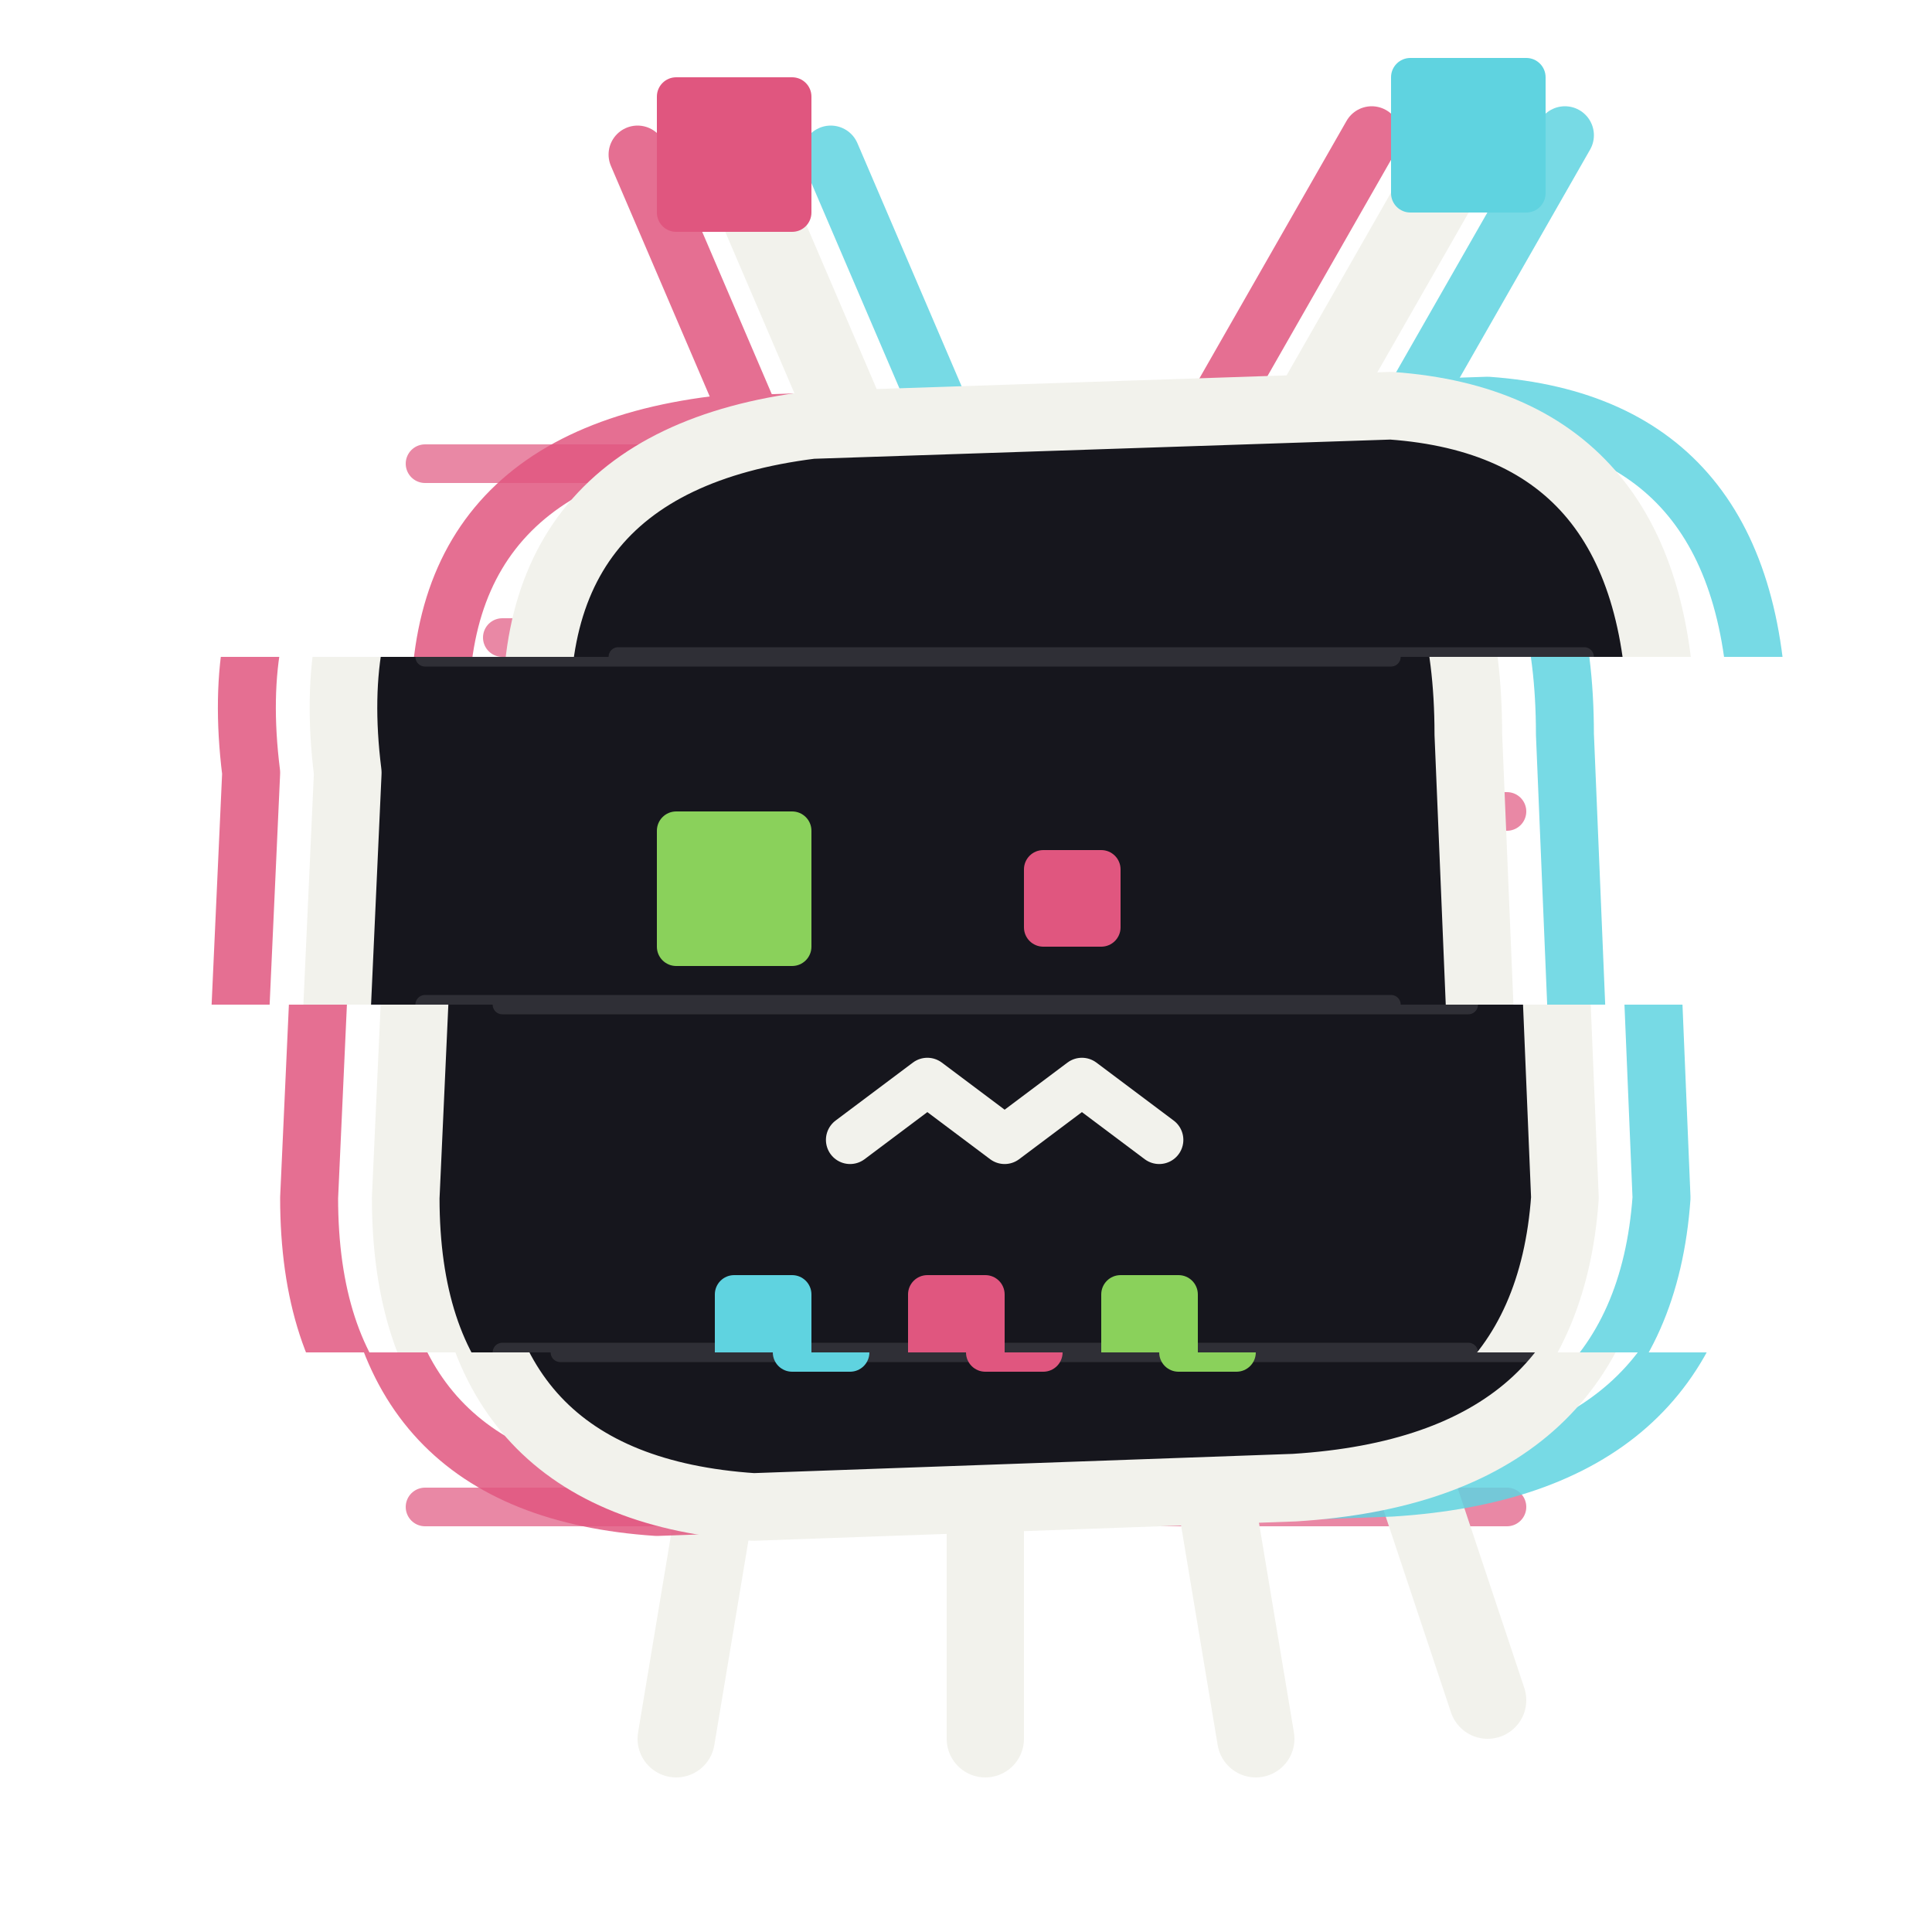
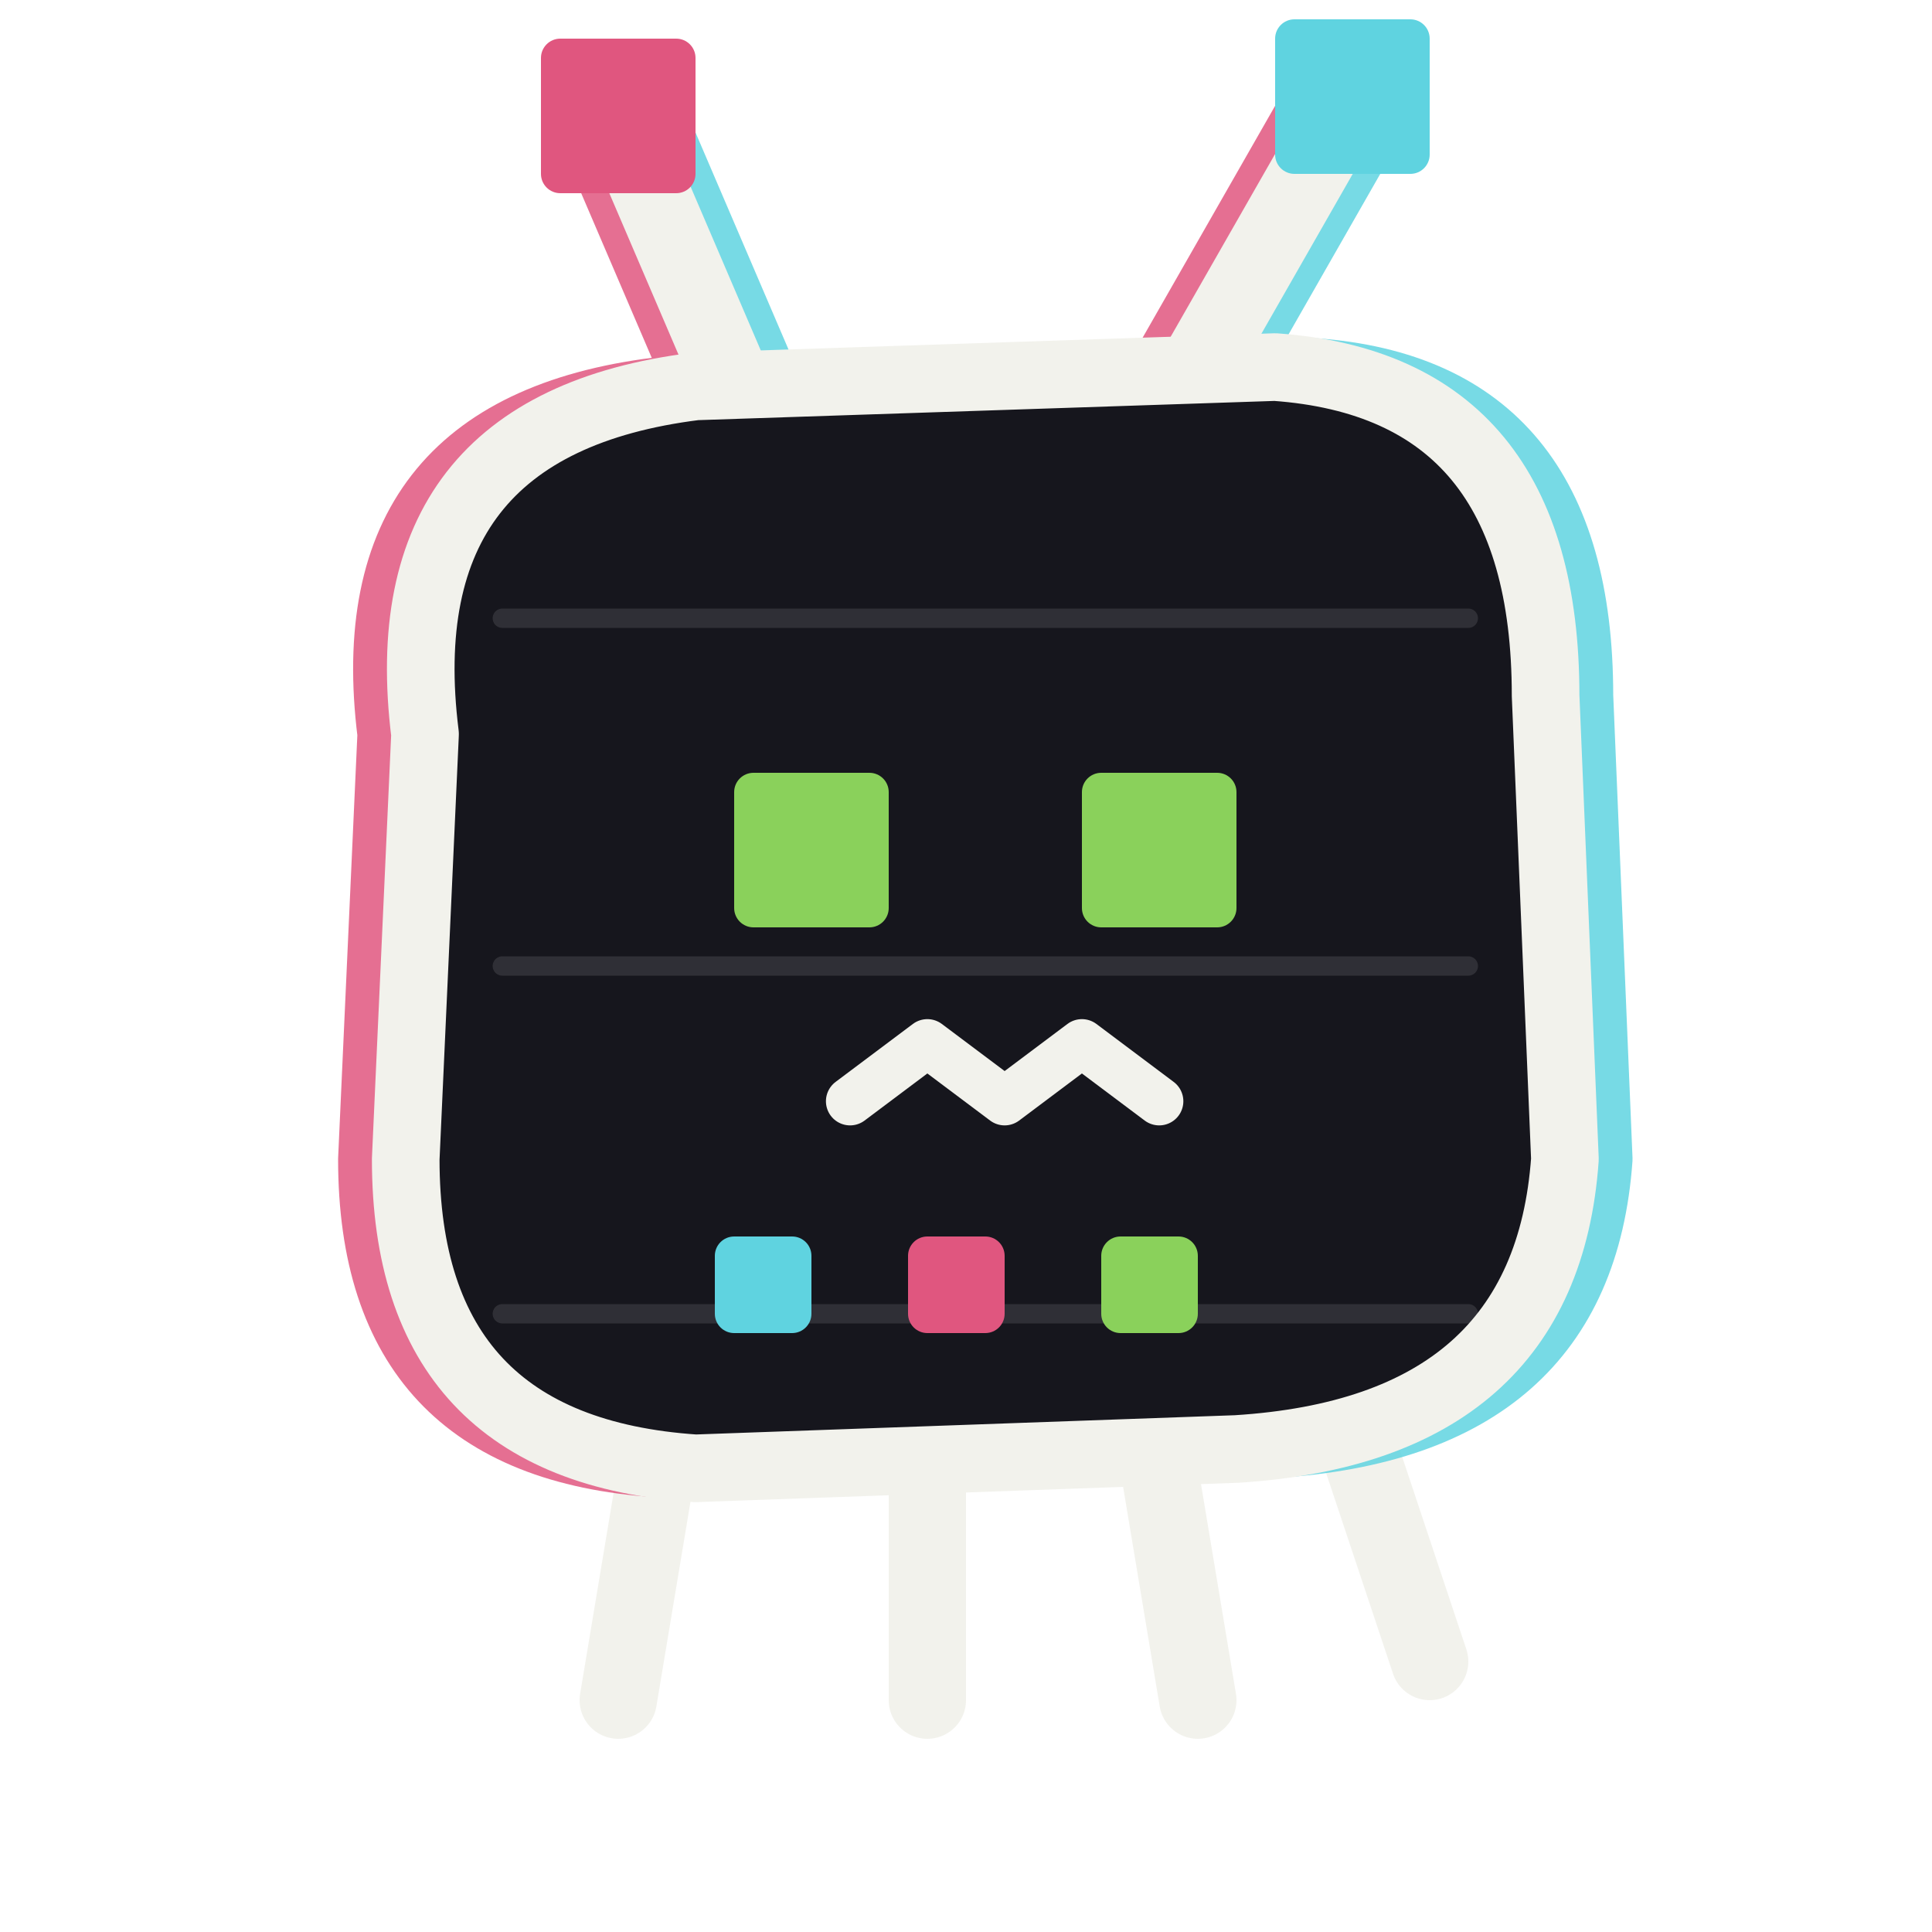
<svg xmlns="http://www.w3.org/2000/svg" width="100" height="100" viewBox="0 0 100 100">
-   <path d="M22 24 L78 24" fill="none" stroke="#e0567f" stroke-width="2" stroke-linecap="round" stroke-linejoin="round" opacity="0.7" />
-   <path d="M26 33 L72 33" fill="none" stroke="#e0567f" stroke-width="2" stroke-linecap="round" stroke-linejoin="round" opacity="0.7" />
-   <path d="M30 42 L78 42" fill="none" stroke="#e0567f" stroke-width="2" stroke-linecap="round" stroke-linejoin="round" opacity="0.7" />
-   <path d="M22 51 L72 51" fill="none" stroke="#e0567f" stroke-width="2" stroke-linecap="round" stroke-linejoin="round" opacity="0.7" />
-   <path d="M26 60 L78 60" fill="none" stroke="#e0567f" stroke-width="2" stroke-linecap="round" stroke-linejoin="round" opacity="0.7" />
-   <path d="M30 69 L72 69" fill="none" stroke="#e0567f" stroke-width="2" stroke-linecap="round" stroke-linejoin="round" opacity="0.7" />
-   <path d="M22 78 L78 78" fill="none" stroke="#e0567f" stroke-width="2" stroke-linecap="round" stroke-linejoin="round" opacity="0.7" />
-   <defs>
-     <clipPath id="c0">
-       <rect x="-20" y="0" width="140" height="34" />
-     </clipPath>
-     <clipPath id="c34">
-       <rect x="-20" y="34" width="140" height="18" />
-     </clipPath>
-     <clipPath id="c52">
-       <rect x="-20" y="52" width="140" height="18" />
-     </clipPath>
-     <clipPath id="c70">
-       <rect x="-20" y="70" width="140" height="30" />
-     </clipPath>
-   </defs>
-   <g clip-path="url(#c0)" transform="translate(6 0)">
-     <g transform="translate(0 0)">
-       <path d="M34 78 L32 90 M48 78 L48 90 M60 78 L62 90 M70 76 L74 88" fill="none" stroke="#f2f2ec" stroke-width="4" stroke-linecap="round" stroke-linejoin="round" />
-       <g transform="translate(-5 0)" opacity="0.85">
-         <path d="M22 40 Q20 24 36 22 L66 21 Q80 22 80 38 L81 62 Q80 76 64 77 L36 78 Q21 77 21 62 Z" fill="none" stroke="#e0567f" stroke-width="3" stroke-linecap="round" stroke-linejoin="round" />
-         <path d="M38 22 L32 8 M62 21 L70 7" fill="none" stroke="#e0567f" stroke-width="3" stroke-linecap="round" stroke-linejoin="round" />
-       </g>
-       <g transform="translate(5 0)" opacity="0.85">
-         <path d="M22 40 Q20 24 36 22 L66 21 Q80 22 80 38 L81 62 Q80 76 64 77 L36 78 Q21 77 21 62 Z" fill="none" stroke="#5fd3e0" stroke-width="3" stroke-linecap="round" stroke-linejoin="round" />
-         <path d="M38 22 L32 8 M62 21 L70 7" fill="none" stroke="#5fd3e0" stroke-width="3" stroke-linecap="round" stroke-linejoin="round" />
-       </g>
-       <path d="M38 22 L32 8 M62 21 L70 7" fill="none" stroke="#f2f2ec" stroke-width="4" stroke-linecap="round" stroke-linejoin="round" />
-       <rect x="28" y="4" width="8" height="8" rx="1" fill="#e0567f" />
-       <rect x="66" y="3" width="8" height="8" rx="1" fill="#5fd3e0" />
-       <path d="M22 40 Q20 24 36 22 L66 21 Q80 22 80 38 L81 62 Q80 76 64 77 L36 78 Q21 77 21 62 Z" fill="#16161d" stroke="#f2f2ec" stroke-width="3.5" stroke-linejoin="round" />
-       <path d="M26 34 L76 34 M26 52 L76 52 M26 70 L76 70" fill="none" stroke="#f2f2ec" stroke-width="1" stroke-linecap="round" stroke-linejoin="round" opacity="0.12" />
-       <rect x="38" y="42" width="8" height="8" rx="1" fill="#8ad15b" />
-       <rect x="57" y="44" width="5" height="5" rx="1" fill="#e0567f" />
-       <path d="M44 59 L48 56 L52 59 L56 56 L60 59" fill="none" stroke="#f2f2ec" stroke-width="2.5" stroke-linecap="round" stroke-linejoin="round" />
-       <rect x="37" y="66" width="5" height="5" rx="1" fill="#5fd3e0" />
-       <rect x="47" y="66" width="5" height="5" rx="1" fill="#e0567f" />
-       <rect x="57" y="66" width="5" height="5" rx="1" fill="#8ad15b" />
+   <g transform="translate(0 -2)">
+     <path d="M34 78 L32 90 M48 78 L48 90 M60 78 L62 90 M70 76 L74 88" fill="none" stroke="#f2f2ec" stroke-width="4" stroke-linecap="round" stroke-linejoin="round" />
+     <g transform="translate(-2.0 0)" opacity="0.85">
+       <path d="M22 40 Q20 24 36 22 L66 21 Q80 22 80 38 L81 62 Q80 76 64 77 L36 78 Q21 77 21 62 Z" fill="none" stroke="#e0567f" stroke-width="3" stroke-linecap="round" stroke-linejoin="round" />
+       <path d="M38 22 L32 8 M62 21 L70 7" fill="none" stroke="#e0567f" stroke-width="3" stroke-linecap="round" stroke-linejoin="round" />
    </g>
-   </g>
-   <g clip-path="url(#c34)" transform="translate(-4 0)">
-     <g transform="translate(0 0)">
-       <path d="M34 78 L32 90 M48 78 L48 90 M60 78 L62 90 M70 76 L74 88" fill="none" stroke="#f2f2ec" stroke-width="4" stroke-linecap="round" stroke-linejoin="round" />
-       <g transform="translate(-5 0)" opacity="0.85">
-         <path d="M22 40 Q20 24 36 22 L66 21 Q80 22 80 38 L81 62 Q80 76 64 77 L36 78 Q21 77 21 62 Z" fill="none" stroke="#e0567f" stroke-width="3" stroke-linecap="round" stroke-linejoin="round" />
-         <path d="M38 22 L32 8 M62 21 L70 7" fill="none" stroke="#e0567f" stroke-width="3" stroke-linecap="round" stroke-linejoin="round" />
-       </g>
-       <g transform="translate(5 0)" opacity="0.85">
-         <path d="M22 40 Q20 24 36 22 L66 21 Q80 22 80 38 L81 62 Q80 76 64 77 L36 78 Q21 77 21 62 Z" fill="none" stroke="#5fd3e0" stroke-width="3" stroke-linecap="round" stroke-linejoin="round" />
-         <path d="M38 22 L32 8 M62 21 L70 7" fill="none" stroke="#5fd3e0" stroke-width="3" stroke-linecap="round" stroke-linejoin="round" />
-       </g>
-       <path d="M38 22 L32 8 M62 21 L70 7" fill="none" stroke="#f2f2ec" stroke-width="4" stroke-linecap="round" stroke-linejoin="round" />
-       <rect x="28" y="4" width="8" height="8" rx="1" fill="#e0567f" />
-       <rect x="66" y="3" width="8" height="8" rx="1" fill="#5fd3e0" />
-       <path d="M22 40 Q20 24 36 22 L66 21 Q80 22 80 38 L81 62 Q80 76 64 77 L36 78 Q21 77 21 62 Z" fill="#16161d" stroke="#f2f2ec" stroke-width="3.5" stroke-linejoin="round" />
-       <path d="M26 34 L76 34 M26 52 L76 52 M26 70 L76 70" fill="none" stroke="#f2f2ec" stroke-width="1" stroke-linecap="round" stroke-linejoin="round" opacity="0.12" />
-       <rect x="38" y="42" width="8" height="8" rx="1" fill="#8ad15b" />
-       <rect x="57" y="44" width="5" height="5" rx="1" fill="#e0567f" />
-       <path d="M44 59 L48 56 L52 59 L56 56 L60 59" fill="none" stroke="#f2f2ec" stroke-width="2.5" stroke-linecap="round" stroke-linejoin="round" />
-       <rect x="37" y="66" width="5" height="5" rx="1" fill="#5fd3e0" />
-       <rect x="47" y="66" width="5" height="5" rx="1" fill="#e0567f" />
-       <rect x="57" y="66" width="5" height="5" rx="1" fill="#8ad15b" />
+     <g transform="translate(2.0 0)" opacity="0.85">
+       <path d="M22 40 Q20 24 36 22 L66 21 Q80 22 80 38 L81 62 Q80 76 64 77 L36 78 Q21 77 21 62 Z" fill="none" stroke="#5fd3e0" stroke-width="3" stroke-linecap="round" stroke-linejoin="round" />
+       <path d="M38 22 L32 8 M62 21 L70 7" fill="none" stroke="#5fd3e0" stroke-width="3" stroke-linecap="round" stroke-linejoin="round" />
    </g>
-   </g>
-   <g clip-path="url(#c52)" transform="translate(0 0)">
-     <g transform="translate(0 0)">
-       <path d="M34 78 L32 90 M48 78 L48 90 M60 78 L62 90 M70 76 L74 88" fill="none" stroke="#f2f2ec" stroke-width="4" stroke-linecap="round" stroke-linejoin="round" />
-       <g transform="translate(-5 0)" opacity="0.85">
-         <path d="M22 40 Q20 24 36 22 L66 21 Q80 22 80 38 L81 62 Q80 76 64 77 L36 78 Q21 77 21 62 Z" fill="none" stroke="#e0567f" stroke-width="3" stroke-linecap="round" stroke-linejoin="round" />
-         <path d="M38 22 L32 8 M62 21 L70 7" fill="none" stroke="#e0567f" stroke-width="3" stroke-linecap="round" stroke-linejoin="round" />
-       </g>
-       <g transform="translate(5 0)" opacity="0.85">
-         <path d="M22 40 Q20 24 36 22 L66 21 Q80 22 80 38 L81 62 Q80 76 64 77 L36 78 Q21 77 21 62 Z" fill="none" stroke="#5fd3e0" stroke-width="3" stroke-linecap="round" stroke-linejoin="round" />
-         <path d="M38 22 L32 8 M62 21 L70 7" fill="none" stroke="#5fd3e0" stroke-width="3" stroke-linecap="round" stroke-linejoin="round" />
-       </g>
-       <path d="M38 22 L32 8 M62 21 L70 7" fill="none" stroke="#f2f2ec" stroke-width="4" stroke-linecap="round" stroke-linejoin="round" />
-       <rect x="28" y="4" width="8" height="8" rx="1" fill="#e0567f" />
-       <rect x="66" y="3" width="8" height="8" rx="1" fill="#5fd3e0" />
-       <path d="M22 40 Q20 24 36 22 L66 21 Q80 22 80 38 L81 62 Q80 76 64 77 L36 78 Q21 77 21 62 Z" fill="#16161d" stroke="#f2f2ec" stroke-width="3.5" stroke-linejoin="round" />
-       <path d="M26 34 L76 34 M26 52 L76 52 M26 70 L76 70" fill="none" stroke="#f2f2ec" stroke-width="1" stroke-linecap="round" stroke-linejoin="round" opacity="0.12" />
-       <rect x="38" y="42" width="8" height="8" rx="1" fill="#8ad15b" />
-       <rect x="57" y="44" width="5" height="5" rx="1" fill="#e0567f" />
-       <path d="M44 59 L48 56 L52 59 L56 56 L60 59" fill="none" stroke="#f2f2ec" stroke-width="2.5" stroke-linecap="round" stroke-linejoin="round" />
-       <rect x="37" y="66" width="5" height="5" rx="1" fill="#5fd3e0" />
-       <rect x="47" y="66" width="5" height="5" rx="1" fill="#e0567f" />
-       <rect x="57" y="66" width="5" height="5" rx="1" fill="#8ad15b" />
-     </g>
-   </g>
-   <g clip-path="url(#c70)" transform="translate(3 0)">
-     <g transform="translate(0 0)">
-       <path d="M34 78 L32 90 M48 78 L48 90 M60 78 L62 90 M70 76 L74 88" fill="none" stroke="#f2f2ec" stroke-width="4" stroke-linecap="round" stroke-linejoin="round" />
-       <g transform="translate(-5 0)" opacity="0.85">
-         <path d="M22 40 Q20 24 36 22 L66 21 Q80 22 80 38 L81 62 Q80 76 64 77 L36 78 Q21 77 21 62 Z" fill="none" stroke="#e0567f" stroke-width="3" stroke-linecap="round" stroke-linejoin="round" />
-         <path d="M38 22 L32 8 M62 21 L70 7" fill="none" stroke="#e0567f" stroke-width="3" stroke-linecap="round" stroke-linejoin="round" />
-       </g>
-       <g transform="translate(5 0)" opacity="0.85">
-         <path d="M22 40 Q20 24 36 22 L66 21 Q80 22 80 38 L81 62 Q80 76 64 77 L36 78 Q21 77 21 62 Z" fill="none" stroke="#5fd3e0" stroke-width="3" stroke-linecap="round" stroke-linejoin="round" />
-         <path d="M38 22 L32 8 M62 21 L70 7" fill="none" stroke="#5fd3e0" stroke-width="3" stroke-linecap="round" stroke-linejoin="round" />
-       </g>
-       <path d="M38 22 L32 8 M62 21 L70 7" fill="none" stroke="#f2f2ec" stroke-width="4" stroke-linecap="round" stroke-linejoin="round" />
-       <rect x="28" y="4" width="8" height="8" rx="1" fill="#e0567f" />
-       <rect x="66" y="3" width="8" height="8" rx="1" fill="#5fd3e0" />
-       <path d="M22 40 Q20 24 36 22 L66 21 Q80 22 80 38 L81 62 Q80 76 64 77 L36 78 Q21 77 21 62 Z" fill="#16161d" stroke="#f2f2ec" stroke-width="3.5" stroke-linejoin="round" />
-       <path d="M26 34 L76 34 M26 52 L76 52 M26 70 L76 70" fill="none" stroke="#f2f2ec" stroke-width="1" stroke-linecap="round" stroke-linejoin="round" opacity="0.12" />
-       <rect x="38" y="42" width="8" height="8" rx="1" fill="#8ad15b" />
-       <rect x="57" y="44" width="5" height="5" rx="1" fill="#e0567f" />
-       <path d="M44 59 L48 56 L52 59 L56 56 L60 59" fill="none" stroke="#f2f2ec" stroke-width="2.5" stroke-linecap="round" stroke-linejoin="round" />
-       <rect x="37" y="66" width="5" height="5" rx="1" fill="#5fd3e0" />
-       <rect x="47" y="66" width="5" height="5" rx="1" fill="#e0567f" />
-       <rect x="57" y="66" width="5" height="5" rx="1" fill="#8ad15b" />
-     </g>
+     <path d="M38 22 L32 8 M62 21 L70 7" fill="none" stroke="#f2f2ec" stroke-width="4" stroke-linecap="round" stroke-linejoin="round" />
+     <rect x="28" y="4" width="8" height="8" rx="1" fill="#e0567f" />
+     <rect x="66" y="3" width="8" height="8" rx="1" fill="#5fd3e0" />
+     <path d="M22 40 Q20 24 36 22 L66 21 Q80 22 80 38 L81 62 Q80 76 64 77 L36 78 Q21 77 21 62 Z" fill="#16161d" stroke="#f2f2ec" stroke-width="3.5" stroke-linejoin="round" />
+     <path d="M26 34 L76 34 M26 52 L76 52 M26 70 L76 70" fill="none" stroke="#f2f2ec" stroke-width="1" stroke-linecap="round" stroke-linejoin="round" opacity="0.12" />
+     <rect x="38" y="42" width="8" height="8" rx="1" fill="#8ad15b" />
+     <rect x="56" y="42" width="8" height="8" rx="1" fill="#8ad15b" />
+     <path d="M44 59 L48 56 L52 59 L56 56 L60 59" fill="none" stroke="#f2f2ec" stroke-width="2.5" stroke-linecap="round" stroke-linejoin="round" />
+     <rect x="37" y="66" width="5" height="5" rx="1" fill="#5fd3e0" />
+     <rect x="47" y="66" width="5" height="5" rx="1" fill="#e0567f" />
+     <rect x="57" y="66" width="5" height="5" rx="1" fill="#8ad15b" />
  </g>
</svg>
